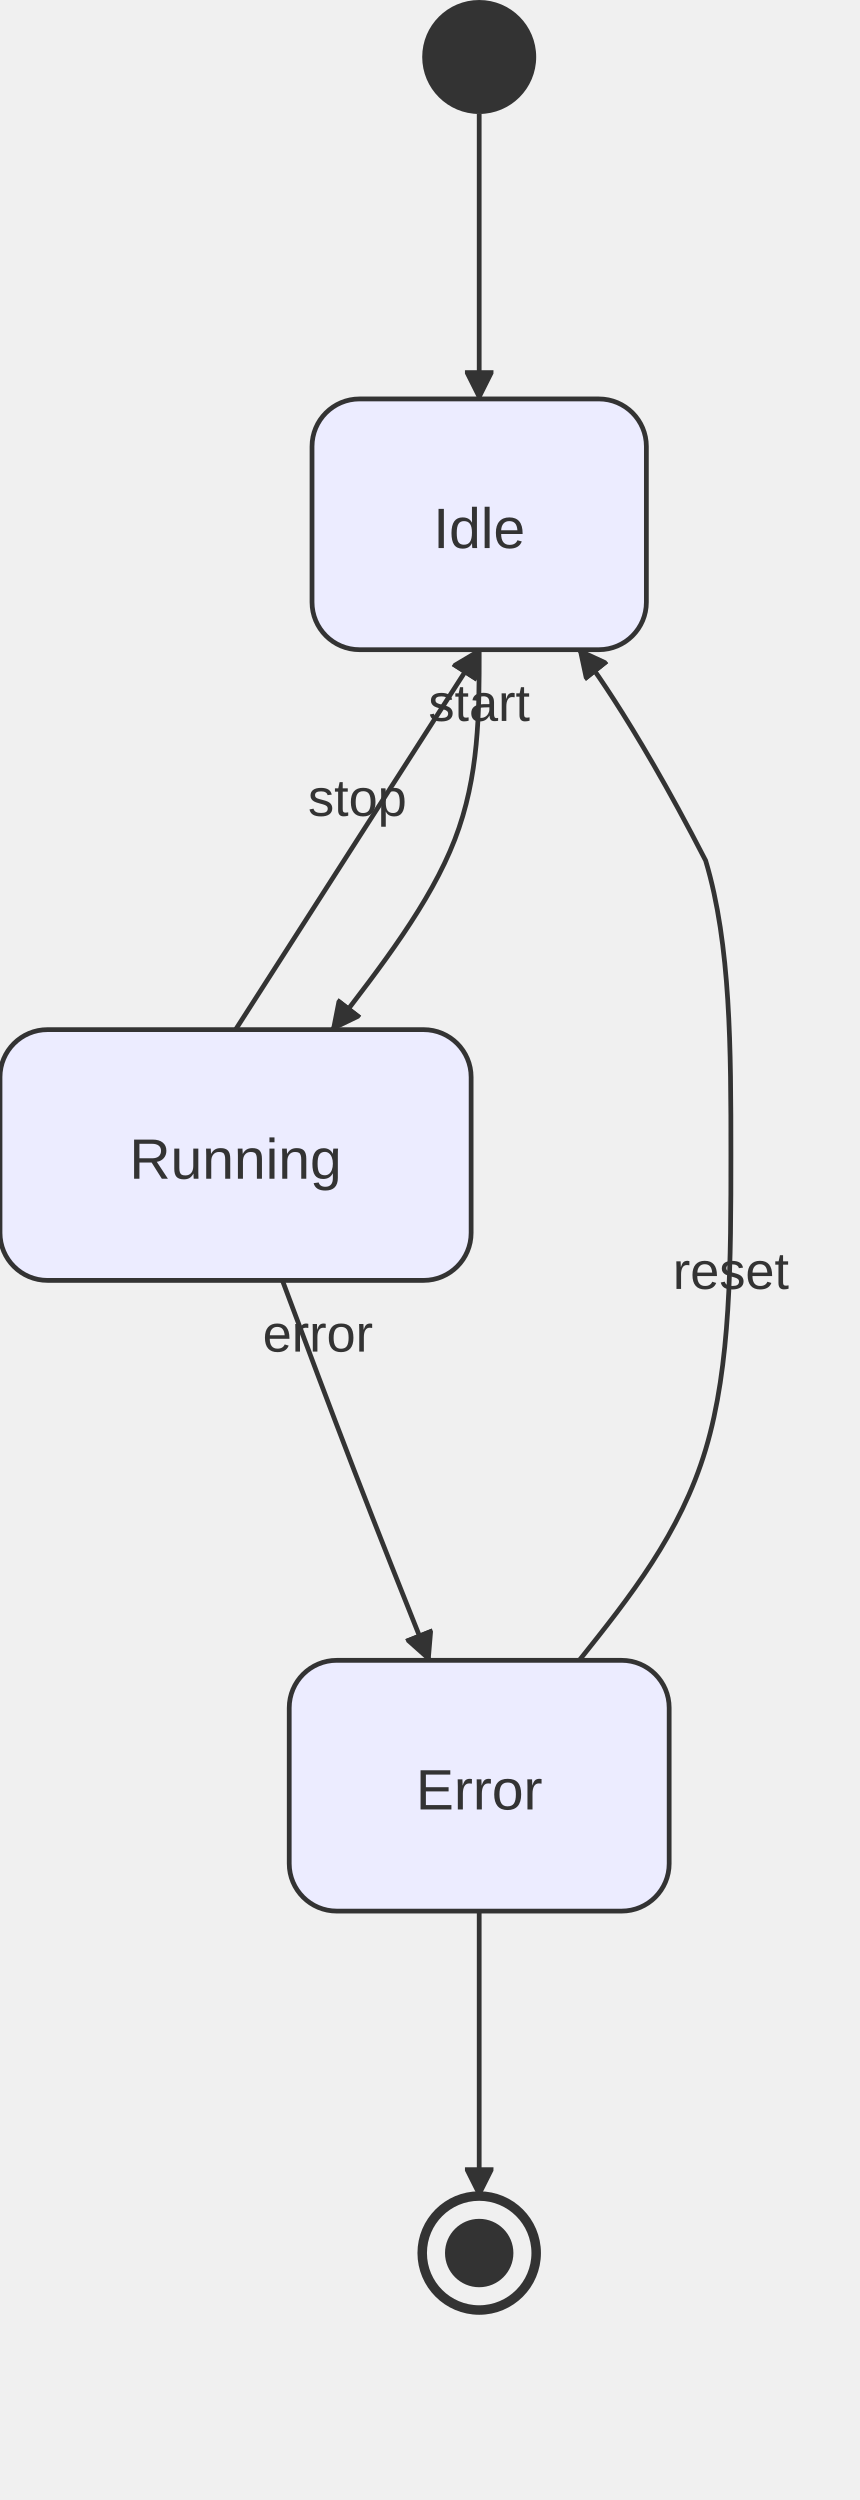
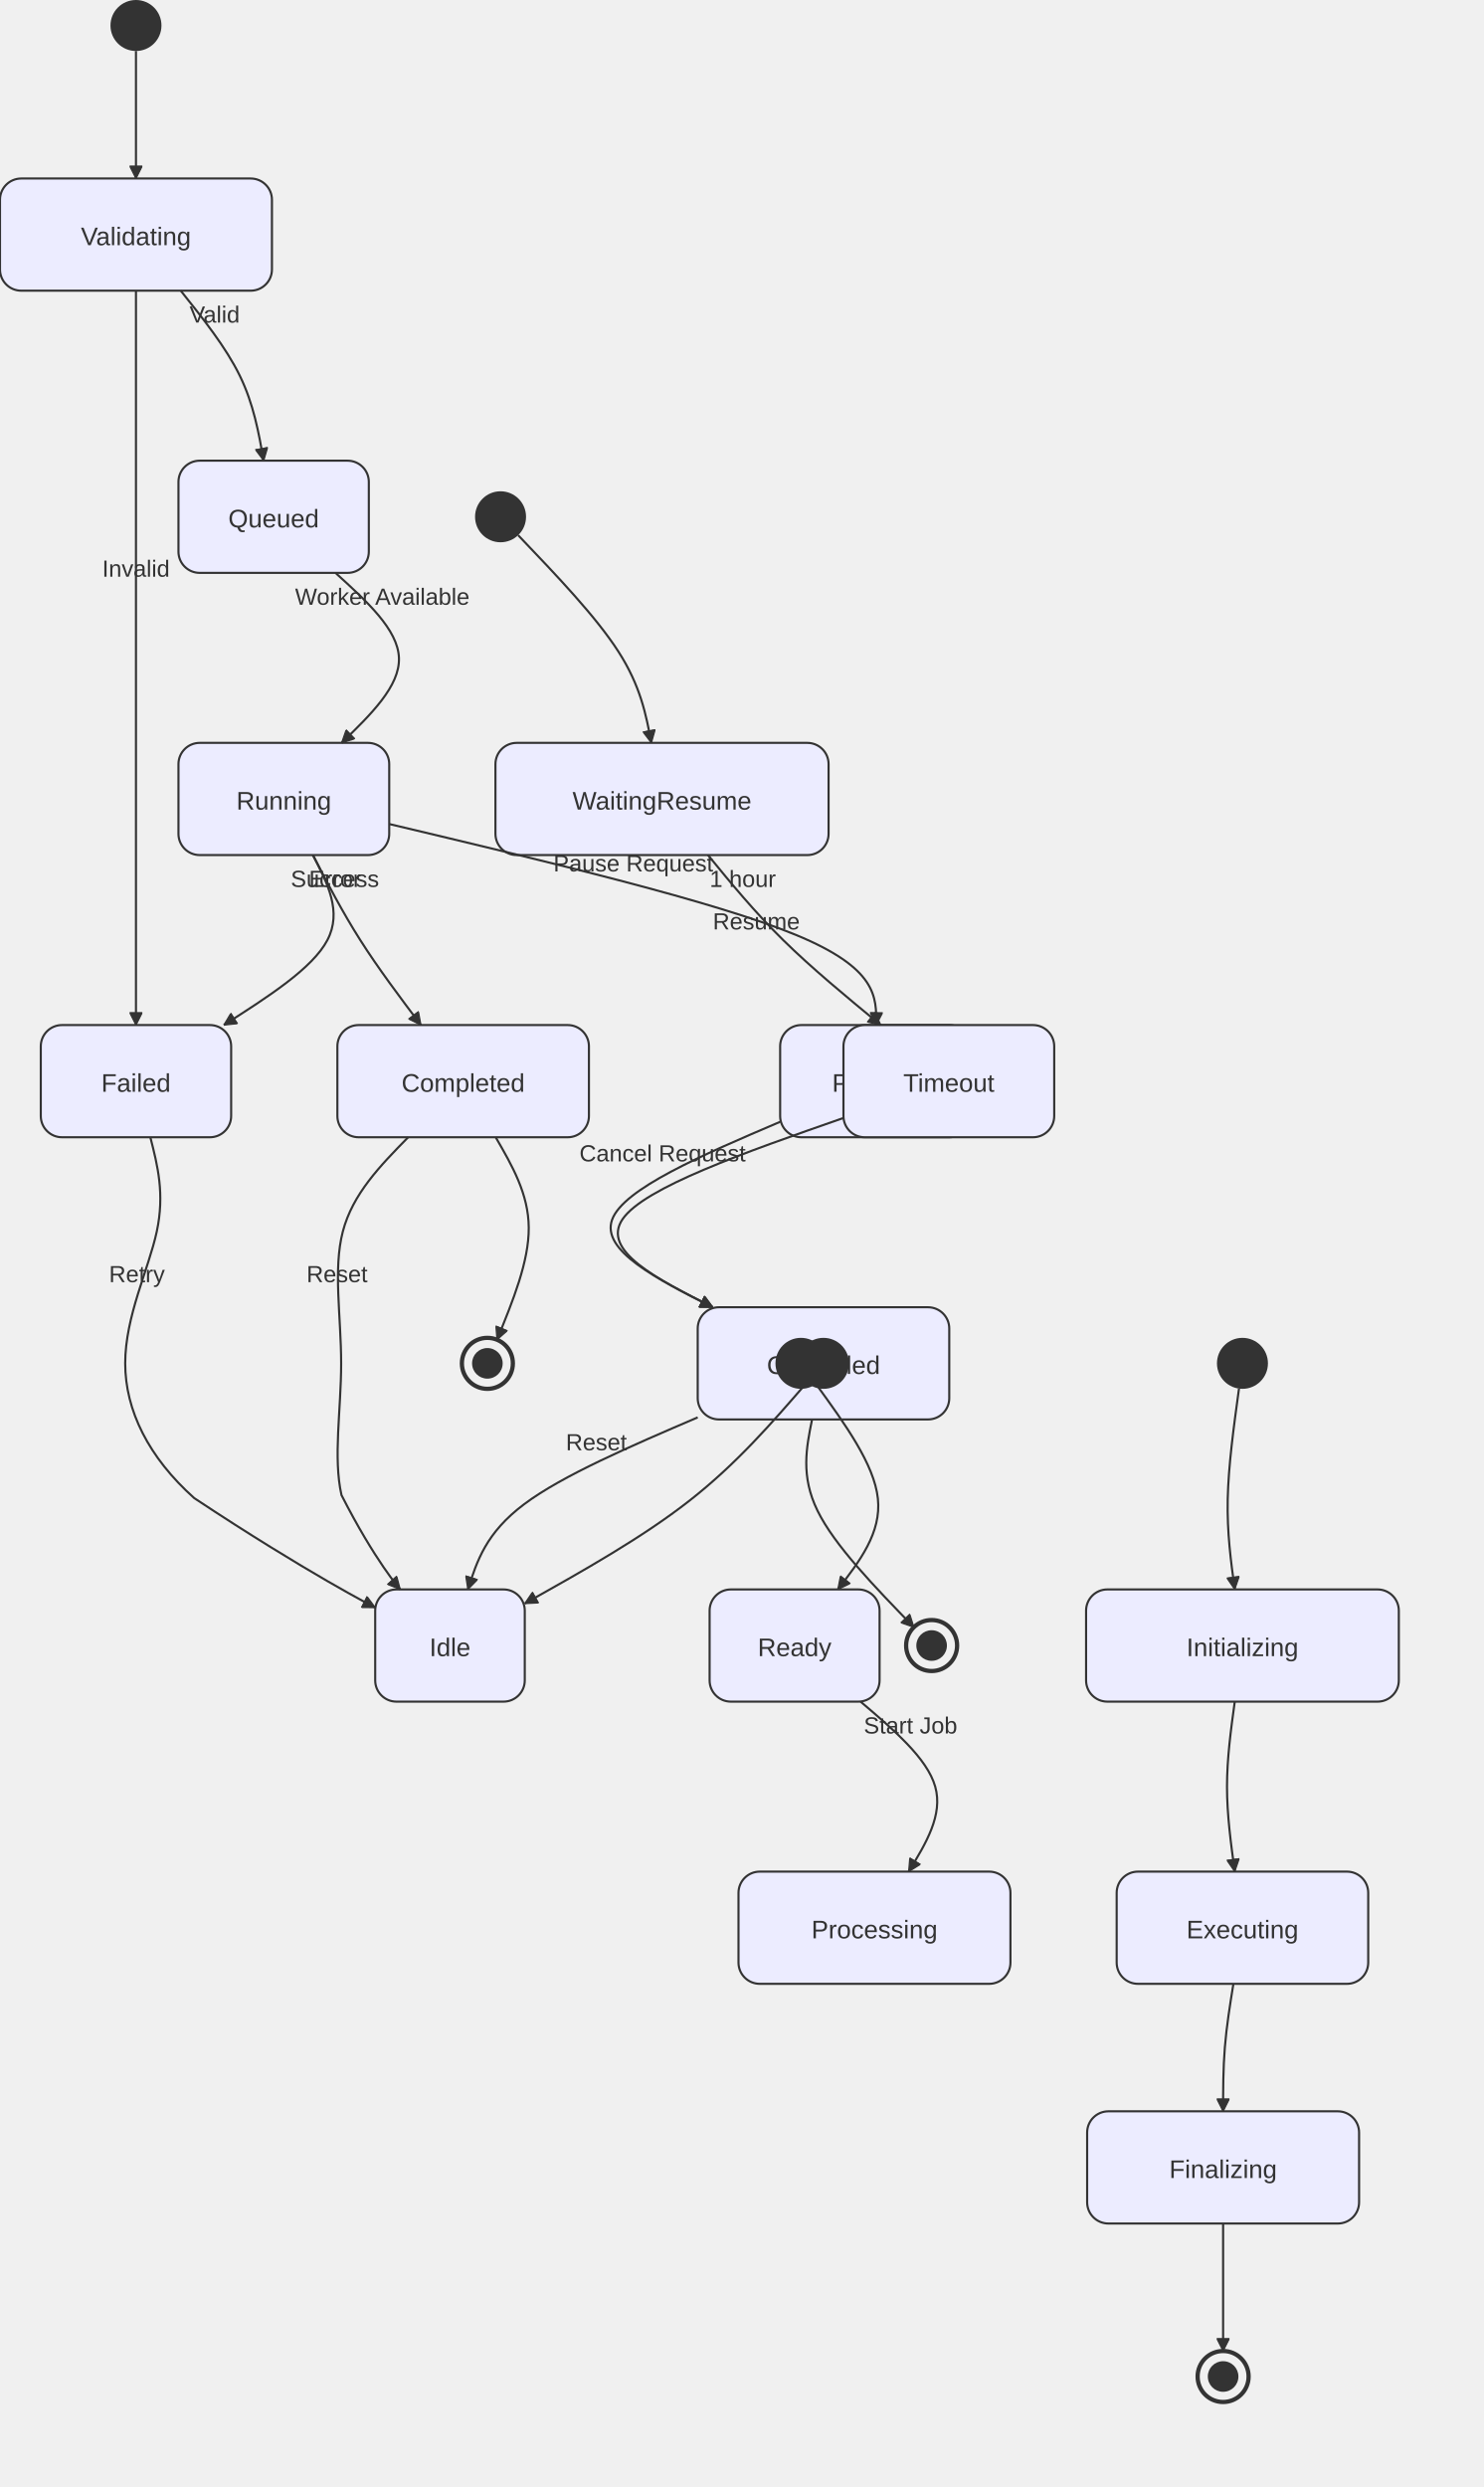
- <svg xmlns="http://www.w3.org/2000/svg" width="180.9" height="526.4" viewBox="0 0 180.9 526.4" class="mermaid">
+ <svg xmlns="http://www.w3.org/2000/svg" width="698.4" height="1170.4" viewBox="0 0 698.4 1170.4" class="mermaid">
  <style>

.mermaid {
  font-family: trebuchet ms, verdana, arial, sans-serif;
  font-size: 16px;
}

.node rect,
.node polygon,
.node circle,
.node ellipse,
.node path {
  fill: #ECECFF;
  stroke: #9370DB;
  stroke-width: 1px;
}

.node line {
  stroke: #9370DB;
  stroke-width: 1px;
}

.node .label {
  fill: #333333;
}

.node text {
  fill: #333333;
  font-family: trebuchet ms, verdana, arial, sans-serif;
  font-size: 16px;
}

.edge-path {
  fill: none;
  stroke: #333333;
  stroke-width: 1px;
}

.edge-label {
  fill: #333333;
  font-family: trebuchet ms, verdana, arial, sans-serif;
  font-size: 12px;
}

.edge-label-bg {
  fill: #ffffff;
}

.subgraph {
  fill: #ffffde;
  stroke: #aaaa33;
  stroke-width: 1px;
}

.subgraph-title {
  fill: #333333;
  font-weight: bold;
}

.cluster rect {
  fill: #ffffde;
  stroke: #aaaa33;
  stroke-width: 1px;
  rx: 5px;
  ry: 5px;
}

.cluster-label {
  fill: #333333;
  font-family: trebuchet ms, verdana, arial, sans-serif;
  font-size: 16px;
  font-weight: bold;
}

marker path {
  fill: #333333;
  stroke: #333333;
}


.state-title {
  fill: #333333;
}

.state-box {
  fill: #ECECFF;
  stroke: #333333;
}

.state-label {
  fill: #333333;
}

.state-description {
  fill: #666666;
}

.state-start {
  fill: #333333;
}

.state-end-outer {
  stroke: #333333;
}

.state-end-inner {
  fill: #333333;
}

.state-fork-join {
  fill: #333333;
}

.state-choice {
  fill: #ECECFF;
  stroke: #333333;
}

.state-divider {
  stroke: #333333;
  stroke-dasharray: 5, 5;
}

.transition-path {
  stroke: #333333;
  fill: none;
}

.transition-label {
  fill: #333333;
}

.note-box {
  fill: #FFFFCC;
  stroke: #333333;
}

.note-text {
  fill: #333333;
}

  </style>
  <defs>
    <marker id="arrow" viewBox="0 0 10 10" refX="10" refY="5" markerWidth="6" markerHeight="6" orient="auto">
-       <path d="M 0 0 L 10 5 L 0 10 z" stroke-width="1" fill="#333333" stroke="#333333" />
+       <path d="M 0 0 L 10 5 L 0 10 z" fill="#333333" stroke="#333333" stroke-width="1" />
    </marker>
  </defs>
  <g class="root">
    <g class="clusters">

    </g>
    <g class="edgePaths">

    </g>
    <g class="edgeLabels">

    </g>
    <g class="nodes">

    </g>
-     <g class="state-node" id="state-Error">
-       <rect x="60.9" y="349.6" width="80" height="52.8" rx="10" ry="10" class="state-box" stroke-width="1" fill="#ECECFF" stroke="#333333" />
-       <text x="100.9" y="381" class="state-label" font-size="12" text-anchor="middle">Error</text>
+     <g class="state-node" id="state-Cancelled">
+       <rect x="328.4" y="615.2" width="118.4" height="52.8" rx="10" ry="10" class="state-box" stroke="#333333" fill="#ECECFF" stroke-width="1" />
+       <text x="387.6" y="646.6" class="state-label" text-anchor="middle" font-size="12">Cancelled</text>
+     </g>
+     <g class="state-node" id="state-Completed">
+       <rect x="158.8" y="482.4" width="118.4" height="52.8" rx="10" ry="10" class="state-box" stroke-width="1" fill="#ECECFF" stroke="#333333" />
+       <text x="218" y="513.8" class="state-label" text-anchor="middle" font-size="12">Completed</text>
+     </g>
+     <g class="state-node" id="state-Executing">
+       <rect x="525.6" y="880.8" width="118.4" height="52.8" rx="10" ry="10" class="state-box" fill="#ECECFF" stroke="#333333" stroke-width="1" />
+       <text x="584.8" y="912.2" class="state-label" text-anchor="middle" font-size="12">Executing</text>
+     </g>
+     <g class="state-node" id="state-Failed">
+       <rect x="19.2" y="482.4" width="89.6" height="52.8" rx="10" ry="10" class="state-box" stroke="#333333" stroke-width="1" fill="#ECECFF" />
+       <text x="64" y="513.8" class="state-label" text-anchor="middle" font-size="12">Failed</text>
+     </g>
+     <g class="state-node" id="state-Finalizing">
+       <rect x="511.7" y="993.6" width="128" height="52.8" rx="10" ry="10" class="state-box" stroke="#333333" stroke-width="1" fill="#ECECFF" />
+       <text x="575.7" y="1025" class="state-label" text-anchor="middle" font-size="12">Finalizing</text>
    </g>
    <g class="state-node" id="state-Idle">
-       <rect x="65.7" y="84" width="70.4" height="52.8" rx="10" ry="10" class="state-box" stroke="#333333" stroke-width="1" fill="#ECECFF" />
-       <text x="100.9" y="115.4" class="state-label" text-anchor="middle" font-size="12">Idle</text>
+       <rect x="176.6" y="748" width="70.4" height="52.8" rx="10" ry="10" class="state-box" stroke="#333333" stroke-width="1" fill="#ECECFF" />
+       <text x="211.8" y="779.4" class="state-label" text-anchor="middle" font-size="12">Idle</text>
+     </g>
+     <g class="state-node" id="state-Initializing">
+       <rect x="511.2" y="748" width="147.2" height="52.8" rx="10" ry="10" class="state-box" fill="#ECECFF" stroke="#333333" stroke-width="1" />
+       <text x="584.8" y="779.4" class="state-label" text-anchor="middle" font-size="12">Initializing</text>
+     </g>
+     <g class="state-node" id="state-Paused">
+       <rect x="367.2" y="482.4" width="89.6" height="52.8" rx="10" ry="10" class="state-box" fill="#ECECFF" stroke="#333333" stroke-width="1" />
+       <text x="412" y="513.8" class="state-label" text-anchor="middle" font-size="12">Paused</text>
+     </g>
+     <g class="state-node" id="state-Processing">
+       <rect x="347.6" y="880.8" width="128" height="52.8" rx="10" ry="10" class="state-box" fill="#ECECFF" stroke="#333333" stroke-width="1" />
+       <text x="411.6" y="912.2" class="state-label" font-size="12" text-anchor="middle">Processing</text>
+     </g>
+     <g class="state-node" id="state-Queued">
+       <rect x="84" y="216.8" width="89.6" height="52.8" rx="10" ry="10" class="state-box" fill="#ECECFF" stroke-width="1" stroke="#333333" />
+       <text x="128.8" y="248.2" class="state-label" text-anchor="middle" font-size="12">Queued</text>
+     </g>
+     <g class="state-node" id="state-Ready">
+       <rect x="334" y="748" width="80" height="52.8" rx="10" ry="10" class="state-box" fill="#ECECFF" stroke="#333333" stroke-width="1" />
+       <text x="374" y="779.4" class="state-label" text-anchor="middle" font-size="12">Ready</text>
    </g>
    <g class="state-node" id="state-Running">
-       <rect x="0" y="216.8" width="99.2" height="52.8" rx="10" ry="10" class="state-box" stroke-width="1" fill="#ECECFF" stroke="#333333" />
-       <text x="49.6" y="248.2" class="state-label" text-anchor="middle" font-size="12">Running</text>
+       <rect x="84" y="349.6" width="99.2" height="52.8" rx="10" ry="10" class="state-box" fill="#ECECFF" stroke="#333333" stroke-width="1" />
+       <text x="133.6" y="381" class="state-label" font-size="12" text-anchor="middle">Running</text>
+     </g>
+     <g class="state-node" id="state-Timeout">
+       <rect x="397" y="482.4" width="99.2" height="52.8" rx="10" ry="10" class="state-box" fill="#ECECFF" stroke="#333333" stroke-width="1" />
+       <text x="446.6" y="513.8" class="state-label" font-size="12" text-anchor="middle">Timeout</text>
+     </g>
+     <g class="state-node" id="state-Validating">
+       <rect x="0" y="84" width="128" height="52.8" rx="10" ry="10" class="state-box" fill="#ECECFF" stroke="#333333" stroke-width="1" />
+       <text x="64" y="115.4" class="state-label" font-size="12" text-anchor="middle">Validating</text>
+     </g>
+     <g class="state-node" id="state-WaitingResume">
+       <rect x="233.2" y="349.6" width="156.8" height="52.8" rx="10" ry="10" class="state-box" stroke="#333333" fill="#ECECFF" stroke-width="1" />
+       <text x="311.6" y="381" class="state-label" font-size="12" text-anchor="middle">WaitingResume</text>
    </g>
    <g class="state-node" id="state-[*]_end_0">
-       <circle cx="100.9" cy="474.4" r="12" class="state-end-outer" fill="none" stroke-width="2" stroke="#333333" />
-       <circle cx="100.9" cy="474.4" r="7.2" class="state-end-inner" fill="#333333" />
+       <circle cx="575.7" cy="1118.4" r="12" class="state-end-outer" stroke="#333333" fill="none" stroke-width="2" />
+       <circle cx="575.7" cy="1118.4" r="7.2" class="state-end-inner" fill="#333333" />
+     </g>
+     <g class="state-node" id="state-[*]_end_1">
+       <circle cx="229.4" cy="641.6" r="12" class="state-end-outer" fill="none" stroke-width="2" stroke="#333333" />
+       <circle cx="229.4" cy="641.6" r="7.2" class="state-end-inner" fill="#333333" />
+     </g>
+     <g class="state-node" id="state-[*]_end_2">
+       <circle cx="438.5" cy="774.4" r="12" class="state-end-outer" stroke-width="2" stroke="#333333" fill="none" />
+       <circle cx="438.5" cy="774.4" r="7.2" class="state-end-inner" fill="#333333" />
    </g>
    <g class="state-node" id="state-[*]_start_0">
-       <circle cx="100.9" cy="12" r="12" class="state-start" fill="#333333" />
-     </g>
-     <g class="transition">
-       <path d="M 100.90 24.00 C 100.90 34.00, 100.90 44.00, 100.90 54.00 C 100.90 64.00, 100.90 74.00, 100.90 84.00" class="transition-path" stroke-width="1" fill="none" marker-end="url(#arrow)" stroke="#333333" />
-     </g>
-     <g class="transition">
-       <path d="M 100.90 136.80 C 100.90 150.13, 100.90 163.47, 95.75 176.80 C 90.60 190.13, 80.30 203.47, 70.00 216.80" class="transition-path" fill="none" marker-end="url(#arrow)" stroke-width="1" stroke="#333333" />
-       <text x="100.9" y="151.8" class="transition-label" font-size="11" text-anchor="middle">start</text>
-     </g>
-     <g class="transition">
-       <path d="M 49.60 216.80 C 58.15 203.47, 66.70 190.13, 75.25 176.80 C 83.80 163.47, 92.35 150.13, 100.90 136.80" class="transition-path" fill="none" marker-end="url(#arrow)" stroke="#333333" stroke-width="1" />
-       <text x="75.25" y="171.8" class="transition-label" font-size="11" text-anchor="middle">stop</text>
-     </g>
-     <g class="transition">
-       <path d="M 59.46 269.60 C 64.44 282.93, 69.42 296.27, 74.57 309.60 C 79.72 322.93, 85.04 336.27, 90.36 349.60" class="transition-path" marker-end="url(#arrow)" stroke="#333333" stroke-width="1" fill="none" />
-       <text x="66.93" y="284.6" class="transition-label" font-size="11" text-anchor="middle">error</text>
-     </g>
-     <g class="transition">
-       <path d="M 121.97 349.60 C 132.61 336.27, 143.26 322.93, 148.58 305.20 C 153.90 287.47, 153.90 265.33, 153.90 243.20 C 153.90 221.07, 153.90 198.93, 148.58 181.20 C 132.61 150.13, 121.97 136.80, 121.97 136.80" class="transition-path" stroke-width="1" fill="none" stroke="#333333" marker-end="url(#arrow)" />
-       <text x="153.9" y="271.4" class="transition-label" font-size="11" text-anchor="middle">reset</text>
-     </g>
-     <g class="transition">
-       <path d="M 100.90 402.40 C 100.90 412.40, 100.90 422.40, 100.90 432.40 C 100.90 442.40, 100.90 452.40, 100.90 462.40" class="transition-path" stroke="#333333" fill="none" stroke-width="1" marker-end="url(#arrow)" />
+       <circle cx="387.6" cy="641.6" r="12" class="state-start" fill="#333333" />
+     </g>
+     <g class="state-node" id="state-[*]_start_1">
+       <circle cx="377" cy="641.6" r="12" class="state-start" fill="#333333" />
+     </g>
+     <g class="state-node" id="state-[*]_start_2">
+       <circle cx="64" cy="12" r="12" class="state-start" fill="#333333" />
+     </g>
+     <g class="state-node" id="state-[*]_start_3">
+       <circle cx="584.8" cy="641.6" r="12" class="state-start" fill="#333333" />
+     </g>
+     <g class="state-node" id="state-[*]_start_4">
+       <circle cx="235.6" cy="243.2" r="12" class="state-start" fill="#333333" />
+     </g>
+     <g class="transition">
+       <path d="M 379.74 650.67 C 363.20 669.78, 346.65 688.89, 324.52 706.22 C 302.40 723.55, 274.70 739.10, 247.00 754.64" class="transition-path" marker-end="url(#arrow)" fill="none" stroke-width="1" stroke="#333333" />
+     </g>
+     <g class="transition">
+       <path d="M 384.05 651.31 C 397.77 670.21, 411.48 689.10, 413.20 705.22 C 414.92 721.33, 404.64 734.67, 394.36 748.00" class="transition-path" marker-end="url(#arrow)" stroke-width="1" stroke="#333333" fill="none" />
+     </g>
+     <g class="transition">
+       <path d="M 405.05 800.80 C 420.73 814.13, 436.42 827.47, 440.19 840.80 C 443.97 854.13, 435.83 867.47, 427.70 880.80" class="transition-path" fill="none" marker-end="url(#arrow)" stroke="#333333" stroke-width="1" />
+       <text x="428.576" y="815.8" class="transition-label" text-anchor="middle" font-size="11">Start Job</text>
+     </g>
+     <g class="transition">
+       <path d="M 64.00 24.00 C 64.00 34.00, 64.00 44.00, 64.00 54.00 C 64.00 64.00, 64.00 74.00, 64.00 84.00" class="transition-path" stroke-width="1" fill="none" stroke="#333333" marker-end="url(#arrow)" />
+     </g>
+     <g class="transition">
+       <path d="M 85.07 136.80 C 95.71 150.13, 106.36 163.47, 112.86 176.80 C 119.37 190.13, 121.74 203.47, 124.11 216.80" class="transition-path" fill="none" stroke="#333333" stroke-width="1" marker-end="url(#arrow)" />
+       <text x="101.036" y="151.8" class="transition-label" font-size="11" text-anchor="middle">Valid</text>
+     </g>
+     <g class="transition">
+       <path d="M 64.00 136.80 C 64.00 150.13, 64.00 163.47, 64.00 181.20 C 64.00 198.93, 64.00 221.07, 64.00 243.20 C 64.00 265.33, 64.00 287.47, 64.00 309.60 C 64.00 331.73, 64.00 353.87, 64.00 376.00 C 64.00 398.13, 64.00 420.27, 64.00 438.00 C 64.00 469.07, 64.00 482.40, 64.00 482.40" class="transition-path" stroke-width="1" fill="none" marker-end="url(#arrow)" stroke="#333333" />
+       <text x="64" y="271.4" class="transition-label" text-anchor="middle" font-size="11">Invalid</text>
+     </g>
+     <g class="transition">
+       <path d="M 157.90 269.60 C 172.60 282.93, 187.30 296.27, 187.78 309.60 C 188.27 322.93, 174.53 336.27, 160.80 349.60" class="transition-path" marker-end="url(#arrow)" stroke-width="1" fill="none" stroke="#333333" />
+       <text x="179.952" y="284.6" class="transition-label" text-anchor="middle" font-size="11">Worker Available</text>
+     </g>
+     <g class="transition">
+       <path d="M 147.28 402.40 C 154.18 415.73, 161.09 429.07, 169.57 442.40 C 178.04 455.73, 188.08 469.07, 198.12 482.40" class="transition-path" marker-end="url(#arrow)" stroke-width="1" stroke="#333333" fill="none" />
+       <text x="157.639" y="417.4" class="transition-label" font-size="11" text-anchor="middle">Success</text>
+     </g>
+     <g class="transition">
+       <path d="M 147.28 402.40 C 154.18 415.73, 161.09 429.07, 154.10 442.40 C 147.12 455.73, 126.23 469.07, 105.35 482.40" class="transition-path" marker-end="url(#arrow)" stroke="#333333" fill="none" stroke-width="1" />
+       <text x="157.639" y="417.4" class="transition-label" text-anchor="middle" font-size="11">Error</text>
+     </g>
+     <g class="transition">
+       <path d="M 183.20 387.79 C 259.80 405.99, 336.40 424.20, 374.60 439.96 C 412.80 455.73, 412.60 469.07, 412.40 482.40" class="transition-path" stroke-width="1" marker-end="url(#arrow)" stroke="#333333" fill="none" />
+       <text x="298.1" y="410.094" class="transition-label" text-anchor="middle" font-size="11">Pause Request</text>
+     </g>
+     <g class="transition">
+       <path d="M 583.17 653.49 C 580.68 671.66, 578.19 689.83, 577.86 705.58 C 577.53 721.33, 579.35 734.67, 581.18 748.00" class="transition-path" stroke-width="1" marker-end="url(#arrow)" fill="none" stroke="#333333" />
+     </g>
+     <g class="transition">
+       <path d="M 581.18 800.80 C 579.35 814.13, 577.53 827.47, 577.53 840.80 C 577.53 854.13, 579.35 867.47, 581.18 880.80" class="transition-path" stroke="#333333" marker-end="url(#arrow)" fill="none" stroke-width="1" />
+     </g>
+     <g class="transition">
+       <path d="M 580.54 933.60 C 578.93 943.60, 577.31 953.60, 576.51 963.60 C 575.70 973.60, 575.70 983.60, 575.70 993.60" class="transition-path" fill="none" stroke-width="1" marker-end="url(#arrow)" stroke="#333333" />
+     </g>
+     <g class="transition">
+       <path d="M 575.70 1046.40 C 575.70 1056.40, 575.70 1066.40, 575.70 1076.40 C 575.70 1086.40, 575.70 1096.40, 575.70 1106.40" class="transition-path" stroke="#333333" fill="none" stroke-width="1" marker-end="url(#arrow)" />
+     </g>
+     <g class="transition">
+       <path d="M 243.89 251.88 C 262.26 271.12, 280.63 290.36, 291.08 306.65 C 301.53 322.93, 304.06 336.27, 306.59 349.60" class="transition-path" stroke-width="1" stroke="#333333" marker-end="url(#arrow)" fill="none" />
+     </g>
+     <g class="transition">
+       <path d="M 333.23 402.40 C 344.15 415.73, 355.08 429.07, 368.63 442.40 C 382.18 455.73, 398.37 469.07, 414.55 482.40" class="transition-path" stroke="#333333" stroke-width="1" marker-end="url(#arrow)" fill="none" />
+       <text x="349.614" y="417.4" class="transition-label" text-anchor="middle" font-size="11">1 hour</text>
+     </g>
+     <g class="transition">
+       <path d="M 356 442.4" class="transition-path" fill="none" stroke="#333333" marker-end="url(#arrow)" stroke-width="1" />
+       <text x="356" y="437.4" class="transition-label" text-anchor="middle" font-size="11">Resume</text>
+     </g>
+     <g class="transition">
+       <path d="M 367.20 527.93 C 330.30 543.69, 293.40 559.44, 288.11 573.99 C 282.83 588.53, 309.15 601.87, 335.48 615.20" class="transition-path" stroke-width="1" stroke="#333333" marker-end="url(#arrow)" fill="none" />
+       <text x="311.85" y="546.565" class="transition-label" font-size="11" text-anchor="middle">Cancel Request</text>
+     </g>
+     <g class="transition">
+       <path d="M 397.00 526.12 C 350.17 542.48, 303.33 558.84, 293.08 573.69 C 282.83 588.53, 309.15 601.87, 335.48 615.20" class="transition-path" marker-end="url(#arrow)" stroke="#333333" stroke-width="1" fill="none" />
+     </g>
+     <g class="transition">
+       <path d="M 192.12 535.20 C 179.04 548.53, 165.97 561.87, 161.35 579.60 C 156.73 597.33, 160.57 619.47, 160.57 641.60 C 160.57 663.73, 156.73 685.87, 160.73 703.60 C 176.55 734.67, 188.38 748.00, 188.38 748.00" class="transition-path" marker-end="url(#arrow)" fill="none" stroke="#333333" stroke-width="1" />
+       <text x="158.65" y="603.4" class="transition-label" text-anchor="middle" font-size="11">Reset</text>
+     </g>
+     <g class="transition">
+       <path d="M 70.76 535.20 C 74.17 548.53, 77.59 561.87, 73.78 579.60 C 69.97 597.33, 58.93 619.47, 58.93 641.60 C 58.93 663.73, 69.97 685.87, 91.42 705.02 C 144.73 740.35, 176.60 756.53, 176.60 756.53" class="transition-path" stroke="#333333" stroke-width="1" fill="none" marker-end="url(#arrow)" />
+       <text x="64.45" y="603.4" class="transition-label" font-size="11" text-anchor="middle">Retry</text>
+     </g>
+     <g class="transition">
+       <path d="M 328.40 667.03 C 296.60 680.68, 264.80 694.34, 246.77 707.84 C 228.74 721.33, 224.49 734.67, 220.23 748.00" class="transition-path" fill="none" stroke="#333333" marker-end="url(#arrow)" stroke-width="1" />
+       <text x="280.7" y="682.513" class="transition-label" text-anchor="middle" font-size="11">Reset</text>
+     </g>
+     <g class="transition">
+       <path d="M 233.31 535.20 C 241.04 548.53, 248.77 561.87, 248.87 577.75 C 248.98 593.63, 241.46 612.06, 233.93 630.49" class="transition-path" stroke-width="1" fill="none" stroke="#333333" marker-end="url(#arrow)" />
+     </g>
+     <g class="transition">
+       <path d="M 382.23 668.00 C 379.52 681.33, 376.81 694.67, 384.80 710.96 C 392.78 727.26, 411.46 746.52, 430.15 765.79" class="transition-path" stroke-width="1" stroke="#333333" marker-end="url(#arrow)" fill="none" />
    </g>
  </g>
</svg>
